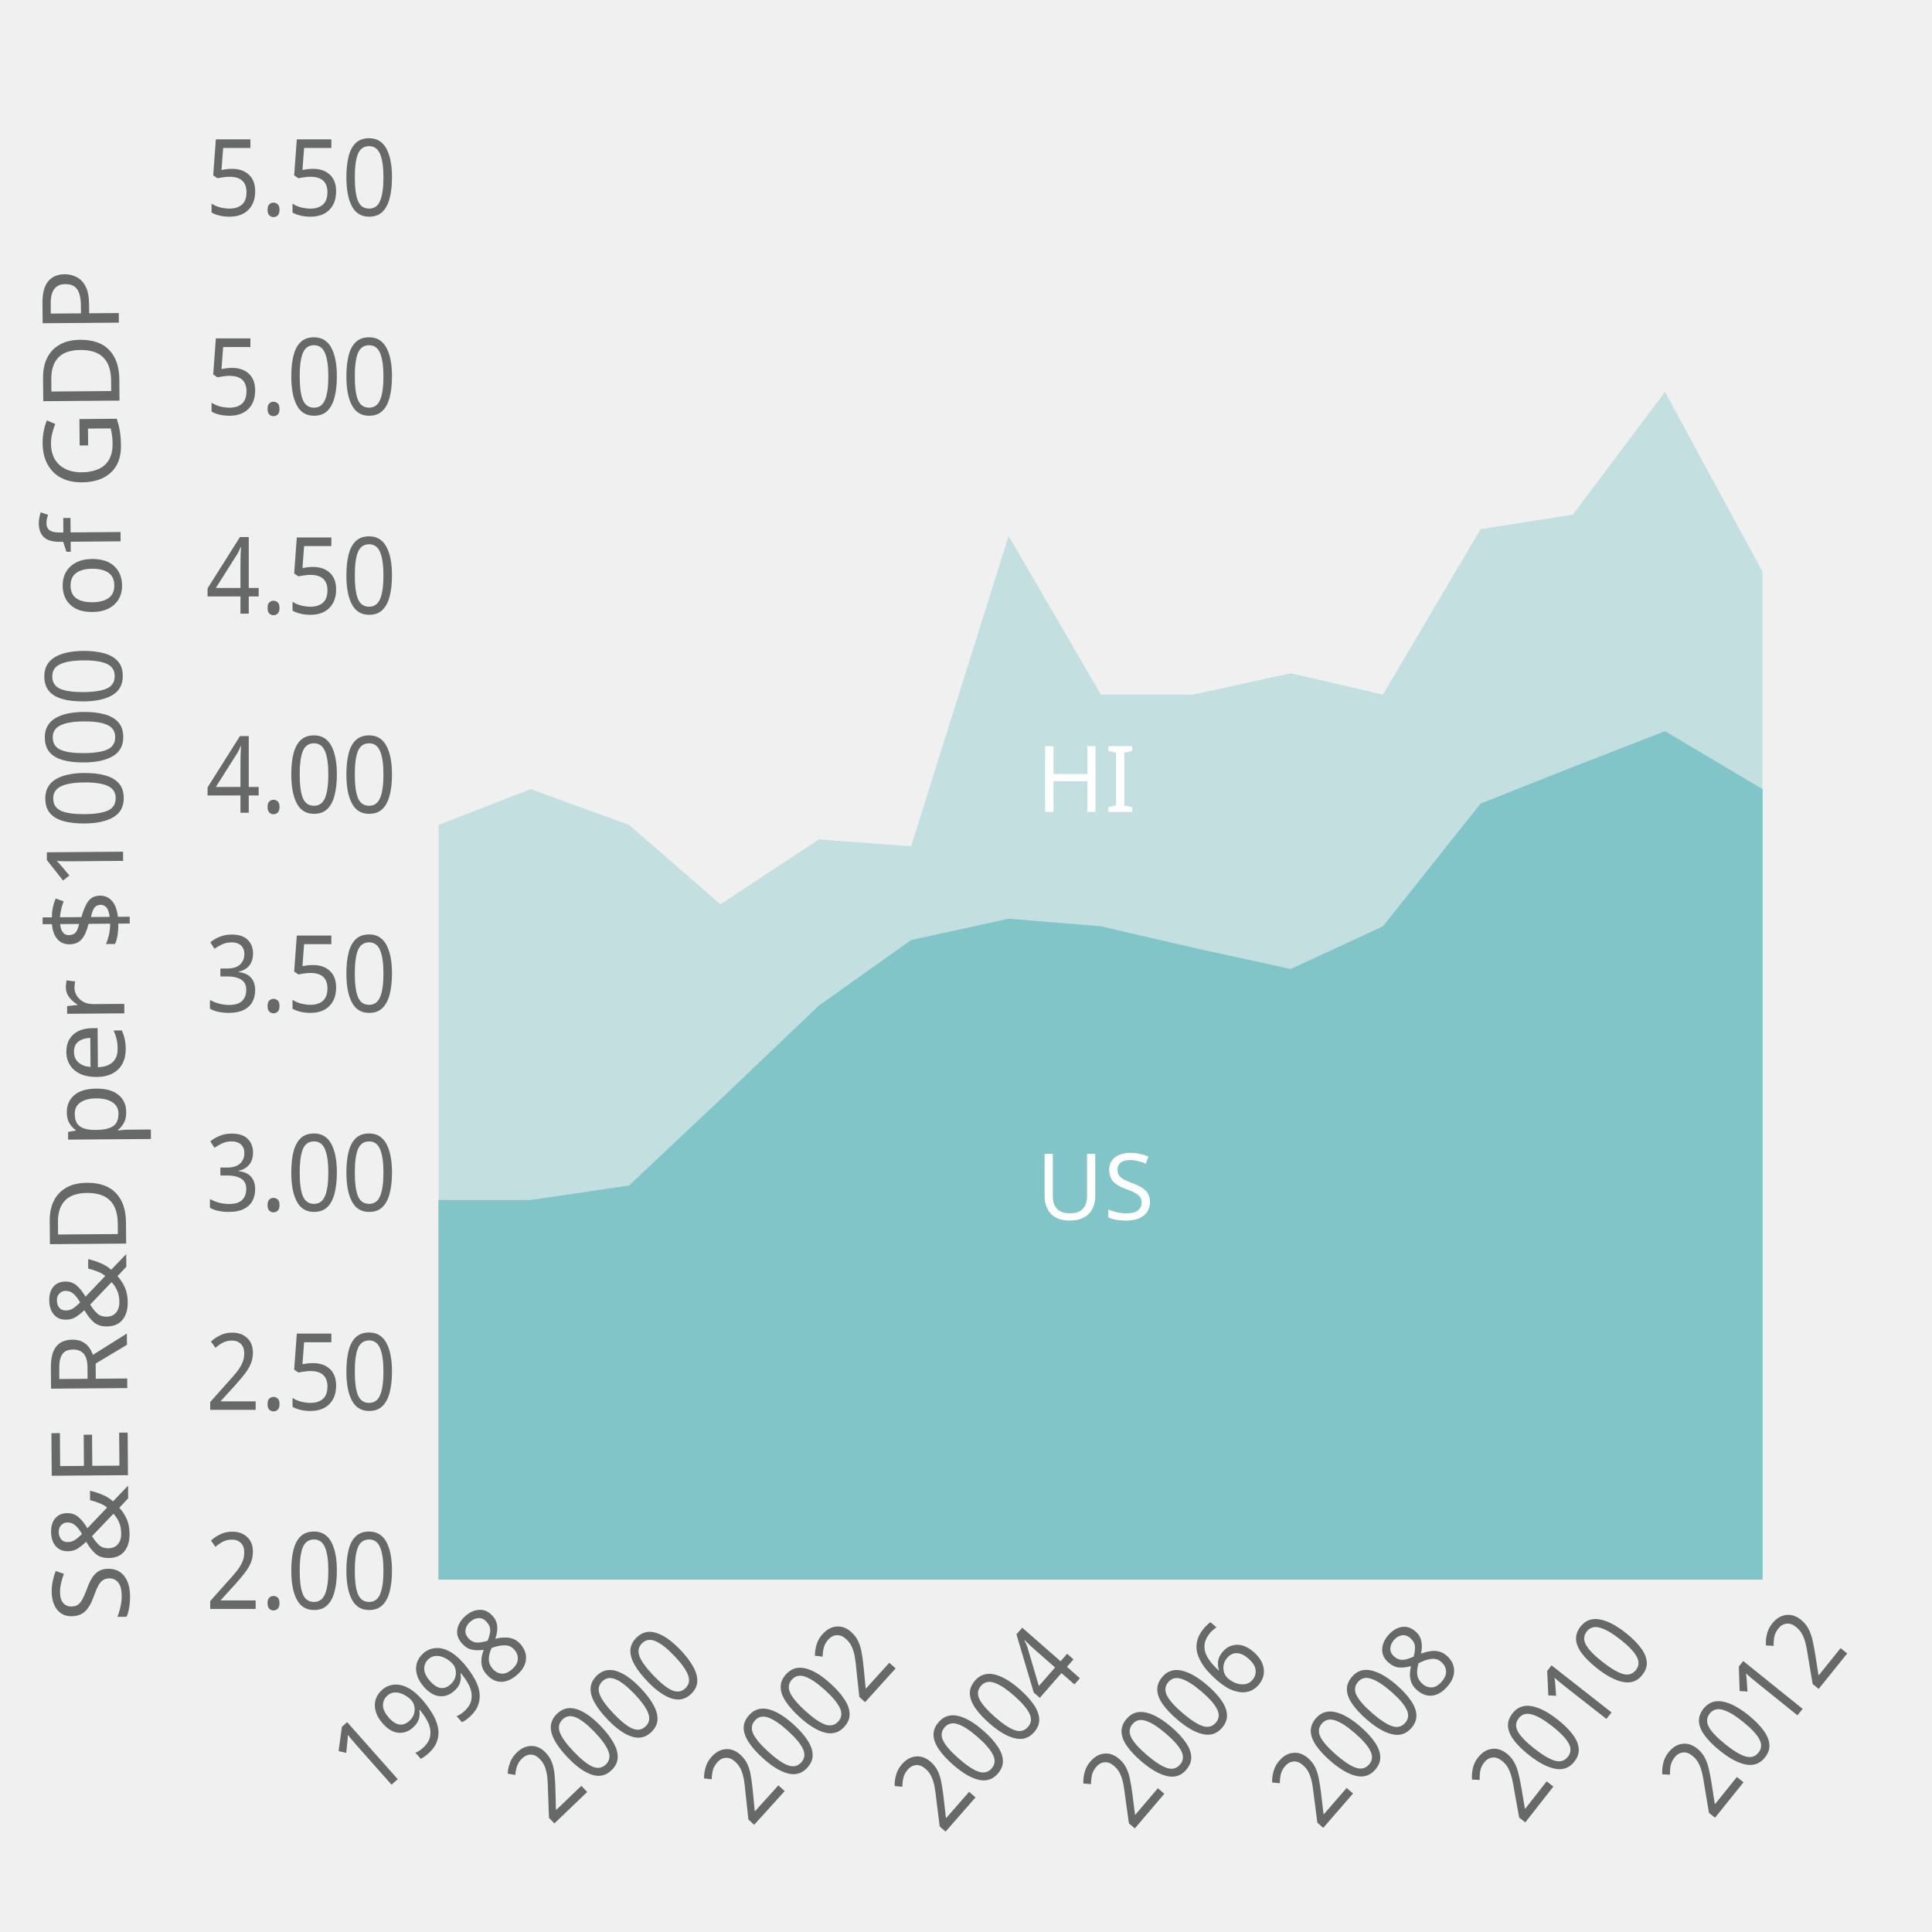
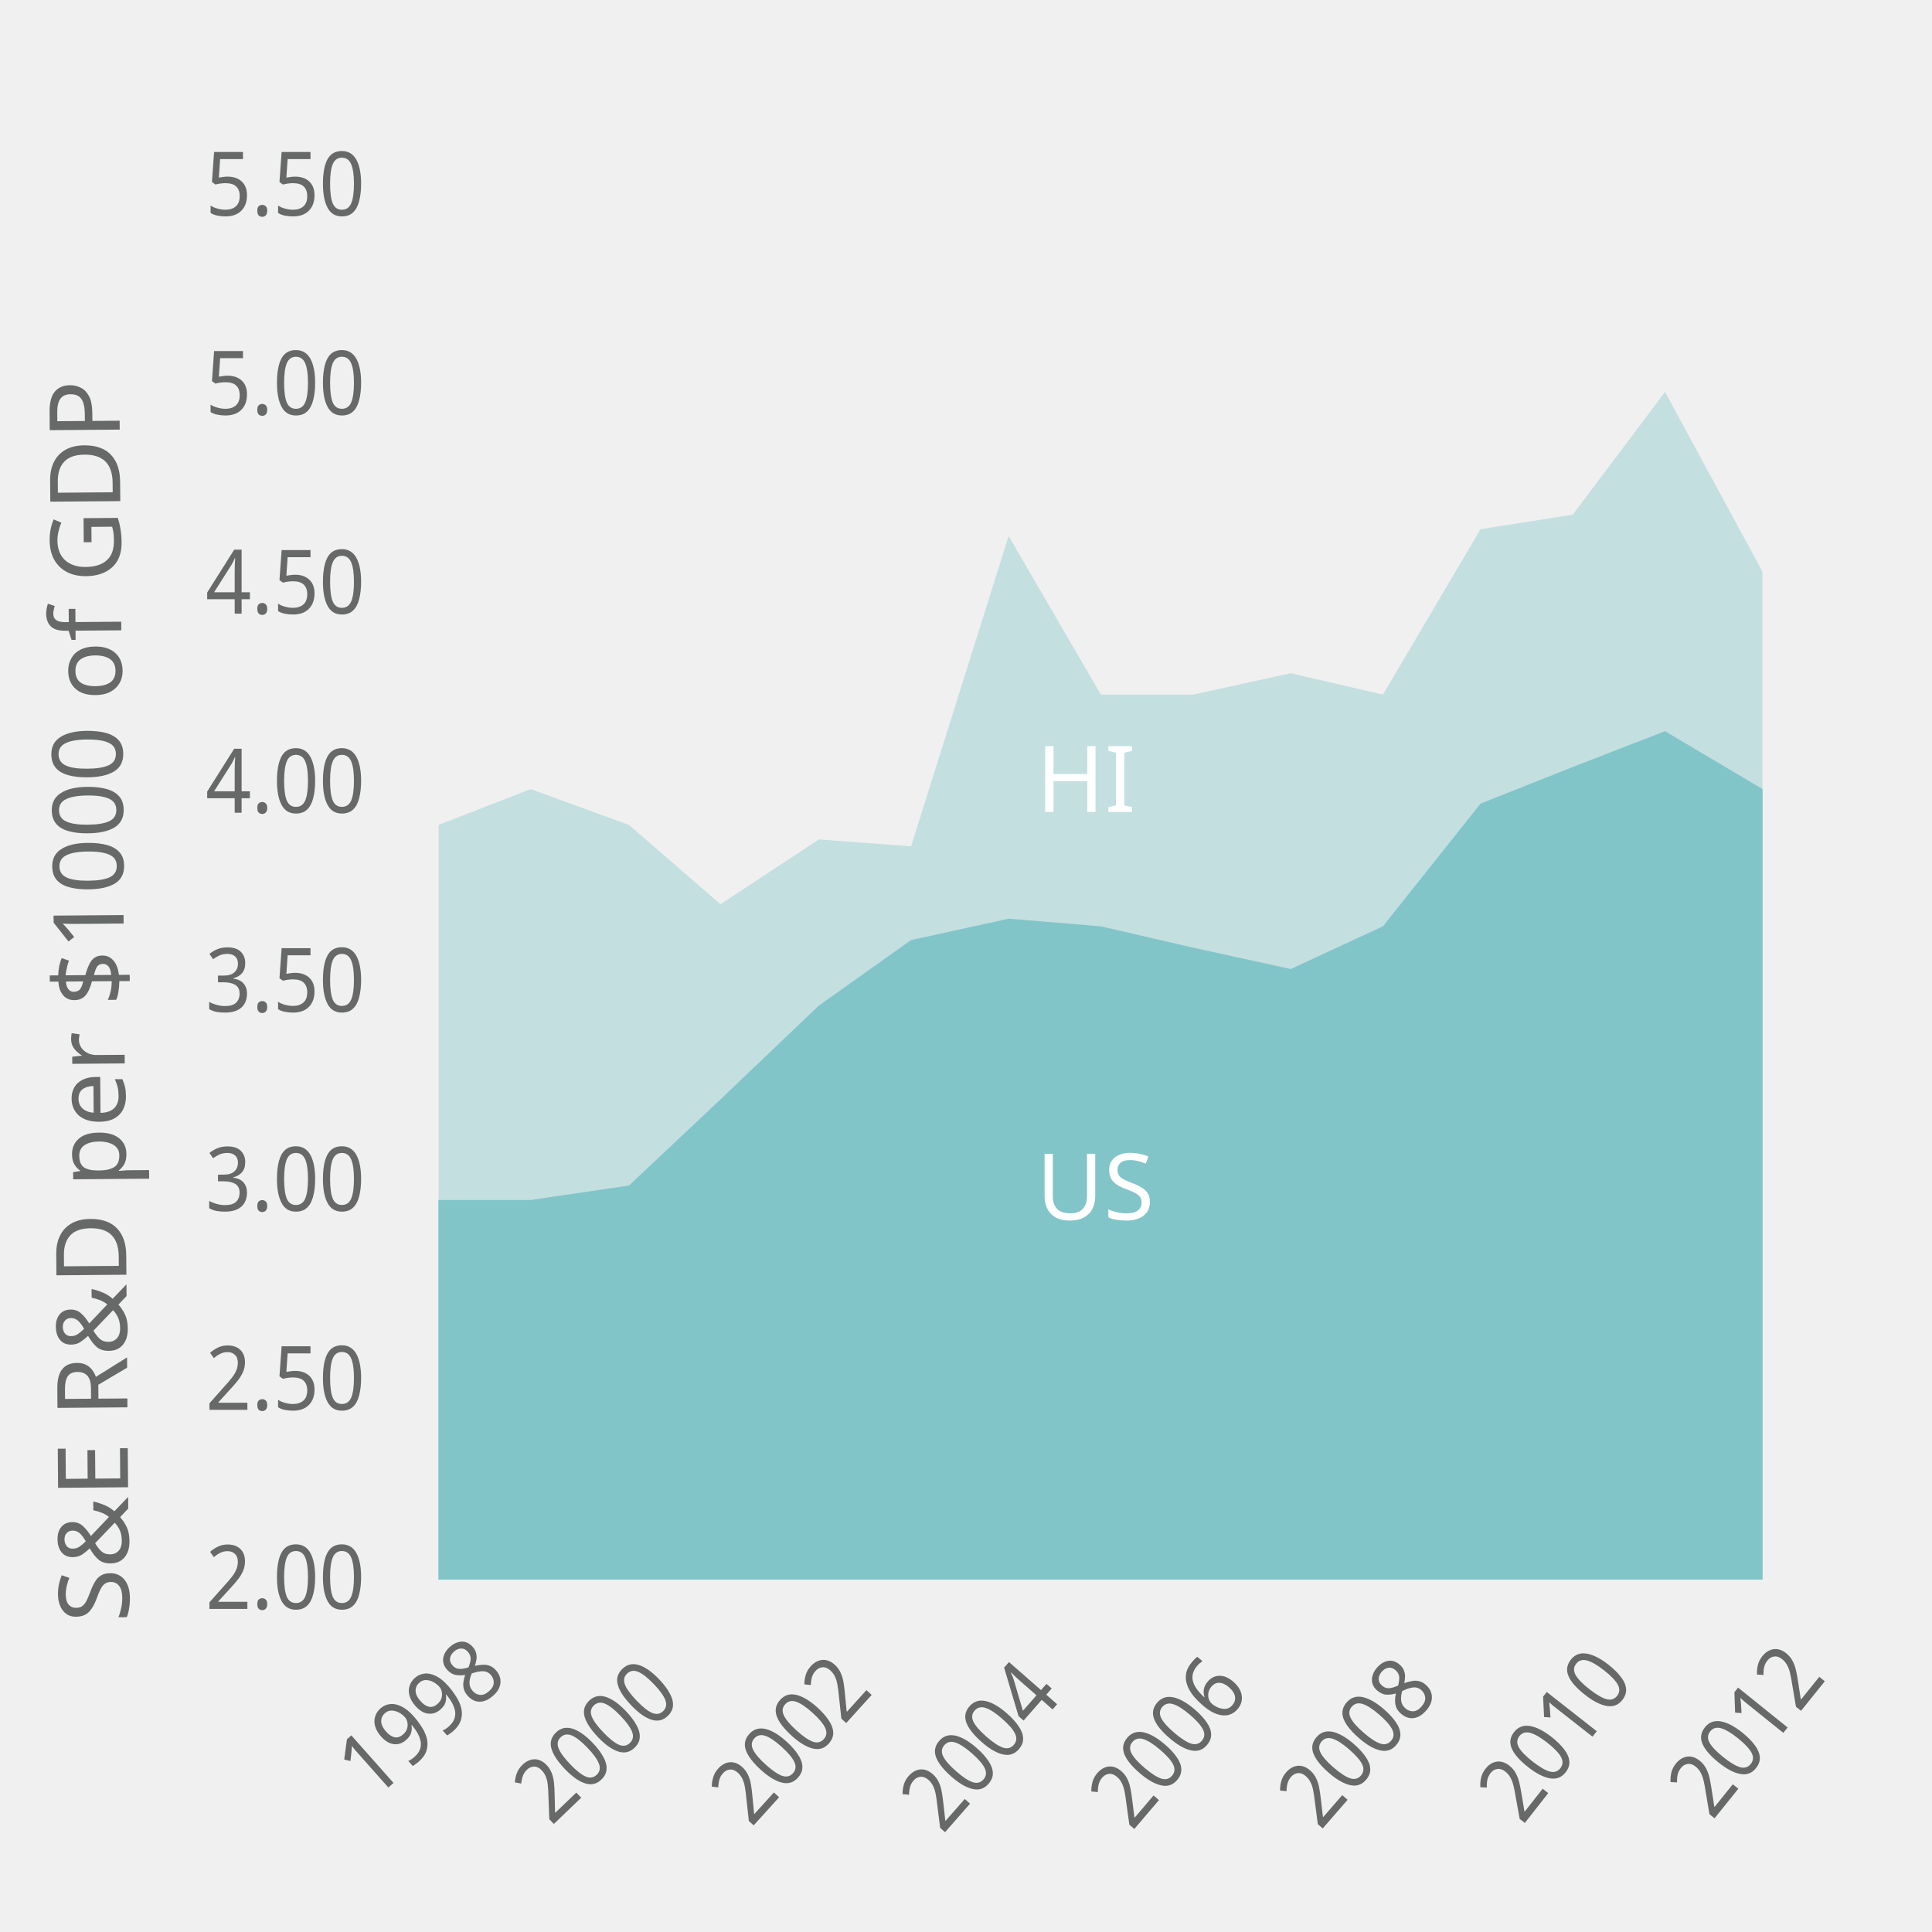
<svg xmlns="http://www.w3.org/2000/svg" xmlns:xlink="http://www.w3.org/1999/xlink" version="1.1" id="Layer_1" x="0px" y="0px" width="217px" height="217px" viewBox="0 0 217 217" enable-background="new 0 0 217 217" xml:space="preserve">
  <g>
    <g>
      <g>
        <g>
-           <defs>
-             <rect id="SVGID_1_" x="49.246" y="20.907" width="148.724" height="156.516" />
-           </defs>
-           <clipPath id="SVGID_2_">
-             <use xlink:href="#SVGID_1_" overflow="visible" />
-           </clipPath>
-           <polygon opacity="0.4" clip-path="url(#SVGID_2_)" fill="#81C5C9" enable-background="new    " points="49.246,92.658       59.605,88.633 70.651,92.658 80.925,101.563 91.971,94.285 102.331,95.055 113.29,60.207 123.65,78.016 134.012,78.016       144.971,75.619 155.33,78.016 166.291,59.436 176.65,57.809 187.011,44.024 197.97,64.231 197.97,177.423 49.246,177.423           " />
+           <g>
+             <defs>
+               <rect id="SVGID_1_" x="49.246" y="20.907" width="148.725" height="156.516" />
+             </defs>
+             <clipPath id="SVGID_2_">
+               <use xlink:href="#SVGID_1_" overflow="visible" />
+             </clipPath>
+             <polygon opacity="0.4" clip-path="url(#SVGID_2_)" fill="#81C5C9" enable-background="new    " points="49.246,92.658        59.605,88.633 70.651,92.658 80.925,101.563 91.971,94.285 102.331,95.055 113.29,60.207 123.65,78.016 134.012,78.016        144.971,75.619 155.33,78.016 166.291,59.436 176.65,57.809 187.012,44.024 197.971,64.231 197.971,177.423 49.246,177.423             " />
+           </g>
        </g>
      </g>
-       <polygon fill="#81C5C9" points="49.246,134.783 59.605,134.783 70.651,133.156 80.925,123.481 91.971,112.949 102.331,105.586     113.29,103.189 123.65,104.045 134.012,106.442 144.971,108.84 155.33,104.045 166.291,90.26 176.65,86.15 187.011,82.126     197.97,88.633 197.97,177.423 49.246,177.423   " />
+       <polygon fill="#81C5C9" points="49.246,134.783 59.605,134.783 70.651,133.156 80.925,123.48 91.971,112.949 102.331,105.586     113.29,103.189 123.65,104.045 134.012,106.442 144.971,108.84 155.33,104.045 166.291,90.26 176.65,86.15 187.012,82.126     197.971,88.633 197.971,177.423 49.246,177.423   " />
      <g>
-         <text transform="matrix(0.9029 0 0 1 23.0874 180.709)" fill="#676868" font-family="'ArialMT'" font-size="11.987">2.00 </text>
+         <text transform="matrix(0.9029 0 0 1 23.0874 180.709)" fill="#676868" font-family="'Montserrat-Regular'" font-size="10">2.00 </text>
      </g>
      <g>
-         <text transform="matrix(0.9029 0 0 1 23.0874 158.3525)" fill="#676868" font-family="'ArialMT'" font-size="11.987">2.50 </text>
+         <text transform="matrix(0.9029 0 0 1 23.0874 158.3525)" fill="#676868" font-family="'Montserrat-Regular'" font-size="10">2.50 </text>
      </g>
      <g>
-         <text transform="matrix(0.9029 0 0 1 23.0874 135.9971)" fill="#676868" font-family="'ArialMT'" font-size="11.987">3.00 </text>
+         <text transform="matrix(0.9029 0 0 1 23.0874 135.9971)" fill="#676868" font-family="'Montserrat-Regular'" font-size="10">3.00 </text>
      </g>
      <g>
-         <text transform="matrix(0.9029 0 0 1 23.0874 113.6406)" fill="#676868" font-family="'ArialMT'" font-size="11.987">3.50 </text>
+         <text transform="matrix(0.9029 0 0 1 23.0874 113.6406)" fill="#676868" font-family="'Montserrat-Regular'" font-size="10">3.50 </text>
      </g>
      <g>
-         <text transform="matrix(0.9029 0 0 1 23.0874 91.2832)" fill="#676868" font-family="'ArialMT'" font-size="11.987">4.00 </text>
+         <text transform="matrix(0.9029 0 0 1 23.0874 91.2832)" fill="#676868" font-family="'Montserrat-Regular'" font-size="10">4.00 </text>
      </g>
      <g>
-         <text transform="matrix(0.9029 0 0 1 23.0874 68.9277)" fill="#676868" font-family="'ArialMT'" font-size="11.987">4.50 </text>
+         <text transform="matrix(0.9029 0 0 1 23.0874 68.9277)" fill="#676868" font-family="'Montserrat-Regular'" font-size="10">4.50 </text>
      </g>
      <g>
-         <text transform="matrix(0.9029 0 0 1 23.0874 46.5713)" fill="#676868" font-family="'ArialMT'" font-size="11.987">5.00 </text>
+         <text transform="matrix(0.9029 0 0 1 23.0874 46.5713)" fill="#676868" font-family="'Montserrat-Regular'" font-size="10">5.00 </text>
      </g>
      <g>
-         <text transform="matrix(0.9029 0 0 1 23.0874 24.2129)" fill="#676868" font-family="'ArialMT'" font-size="11.987">5.50 </text>
+         <text transform="matrix(0.9029 0 0 1 23.0874 24.2129)" fill="#676868" font-family="'Montserrat-Regular'" font-size="10">5.50 </text>
      </g>
      <g>
        <g>
-           <text transform="matrix(0.6756 -0.599 0.6634 0.7483 41.8013 202.3809)" fill="#676868" font-family="'ArialMT'" font-size="11.987">1998 </text>
+           <text transform="matrix(0.6756 -0.599 0.6634 0.7483 41.8027 202.3809)" fill="#676868" font-family="'Montserrat-Regular'" font-size="10">1998 </text>
        </g>
      </g>
      <g>
        <g>
-           <text transform="matrix(0.6518 -0.6247 0.6919 0.722 61.8906 205.167)" fill="#676868" font-family="'ArialMT'" font-size="11.987">2000 </text>
+           <text transform="matrix(0.6518 -0.6247 0.6919 0.722 61.8906 205.167)" fill="#676868" font-family="'Montserrat-Regular'" font-size="10">2000 </text>
        </g>
      </g>
      <g>
        <g>
-           <text transform="matrix(0.6057 -0.6696 0.7416 0.6708 84.3584 205.3447)" fill="#676868" font-family="'ArialMT'" font-size="11.987">2002 </text>
+           <text transform="matrix(0.6057 -0.6696 0.7416 0.6708 84.3594 205.3457)" fill="#676868" font-family="'Montserrat-Regular'" font-size="10">2002 </text>
        </g>
      </g>
      <g>
        <g>
-           <text transform="matrix(0.5949 -0.6792 0.7523 0.6588 105.8604 206.1172)" fill="#676868" font-family="'ArialMT'" font-size="11.987">2004 </text>
+           <text transform="matrix(0.5949 -0.6792 0.7523 0.6588 105.8604 206.1172)" fill="#676868" font-family="'Montserrat-Regular'" font-size="10">2004 </text>
        </g>
      </g>
      <g>
        <g>
-           <text transform="matrix(0.5858 -0.6871 0.761 0.6488 127.124 205.7588)" fill="#676868" font-family="'ArialMT'" font-size="11.987">2006 </text>
+           <text transform="matrix(0.5858 -0.6871 0.761 0.6488 127.123 205.7588)" fill="#676868" font-family="'Montserrat-Regular'" font-size="10">2006 </text>
        </g>
      </g>
      <g>
        <g>
-           <text transform="matrix(0.5918 -0.6819 0.7553 0.6554 148.2832 205.6973)" fill="#676868" font-family="'ArialMT'" font-size="11.987">2008 </text>
+           <text transform="matrix(0.5918 -0.6819 0.7553 0.6554 148.2832 205.6973)" fill="#676868" font-family="'Montserrat-Regular'" font-size="10">2008 </text>
        </g>
      </g>
      <g>
        <g>
-           <text transform="matrix(0.5572 -0.7105 0.7869 0.6171 170.9971 205.0967)" fill="#676868" font-family="'ArialMT'" font-size="11.987">2010 </text>
+           <text transform="matrix(0.5572 -0.7105 0.7869 0.6171 170.998 205.0967)" fill="#676868" font-family="'Montserrat-Regular'" font-size="10">2010 </text>
        </g>
      </g>
      <g>
        <g>
-           <text transform="matrix(0.5661 -0.7034 0.779 0.627 192.3018 204.5693)" fill="#676868" font-family="'ArialMT'" font-size="11.987">2012 </text>
+           <text transform="matrix(0.5661 -0.7034 0.779 0.627 192.3018 204.5684)" fill="#676868" font-family="'Montserrat-Regular'" font-size="10">2012 </text>
        </g>
      </g>
    </g>
    <g>
-       <rect x="116.373" y="129.389" fill="none" width="31.851" height="25.259" />
+       <rect x="116.373" y="129.389" fill="none" width="31.852" height="25.26" />
      <text transform="matrix(1 0 0 1 116.3906 136.9824)" fill="#FFFFFF" font-family="'GothamBook'" font-size="10.352">US</text>
    </g>
    <g>
-       <rect x="116.373" y="83.667" fill="none" width="31.851" height="25.259" />
+       <rect x="116.373" y="83.667" fill="none" width="31.852" height="25.259" />
      <text transform="matrix(1 0 0 1 116.3906 91.1963)" fill="#FFFFFF" font-family="'GothamBook'" font-size="10.352">HI</text>
    </g>
  </g>
  <g>
-     <rect x="5.151" y="10.29" transform="matrix(-1 0.0058 -0.0058 -1 26.7017 192.4325)" fill="none" width="15.84" height="171.931" />
-     <text transform="matrix(-0.0079 -1 1 -0.0079 14.5049 182.2002)" fill="#676868" font-family="'ArialMT'" font-size="11.987">S&amp;E R&amp;D per $1000 of GDP</text>
+     <rect x="5.152" y="10.286" transform="matrix(1 -0.0058 0.0058 1 -0.5576 0.0774)" fill="none" width="15.841" height="171.934" />
+     <text transform="matrix(-0.0079 -1 1 -0.0079 14.5044 182.1992)" fill="#676868" font-family="'Montserrat-Regular'" font-size="11">S&amp;E R&amp;D per $1000 of GDP</text>
  </g>
</svg>
